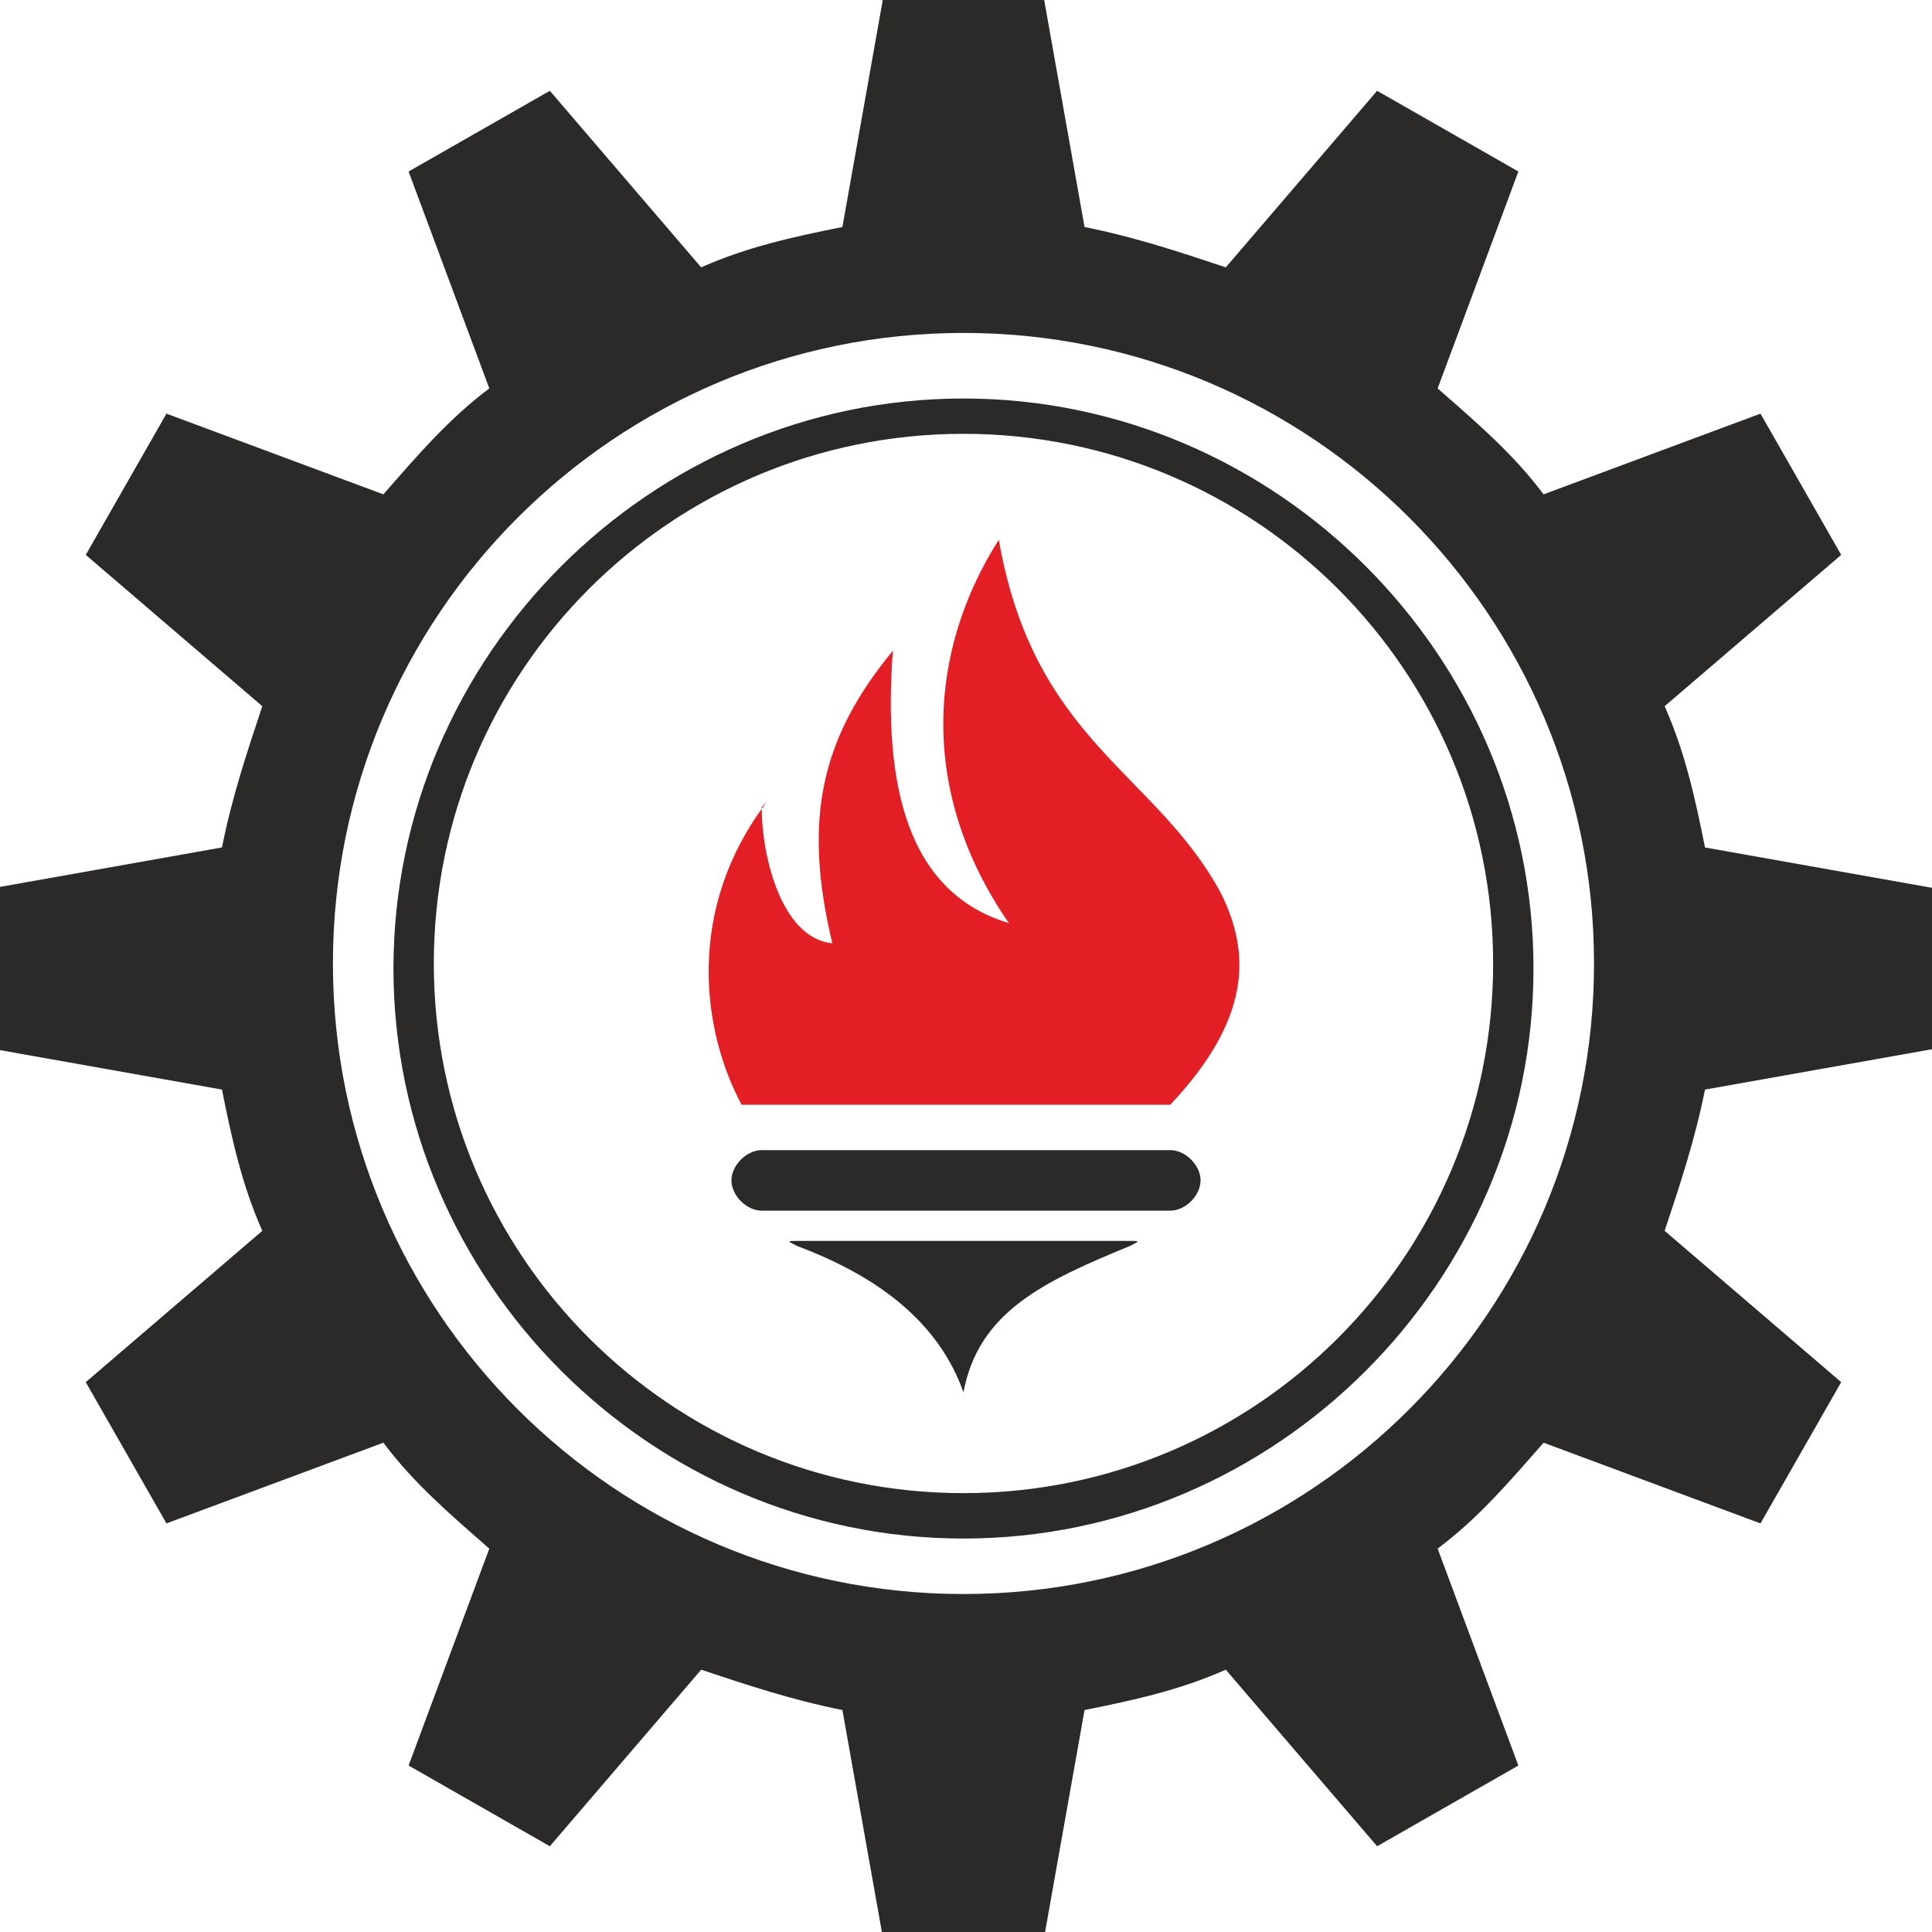
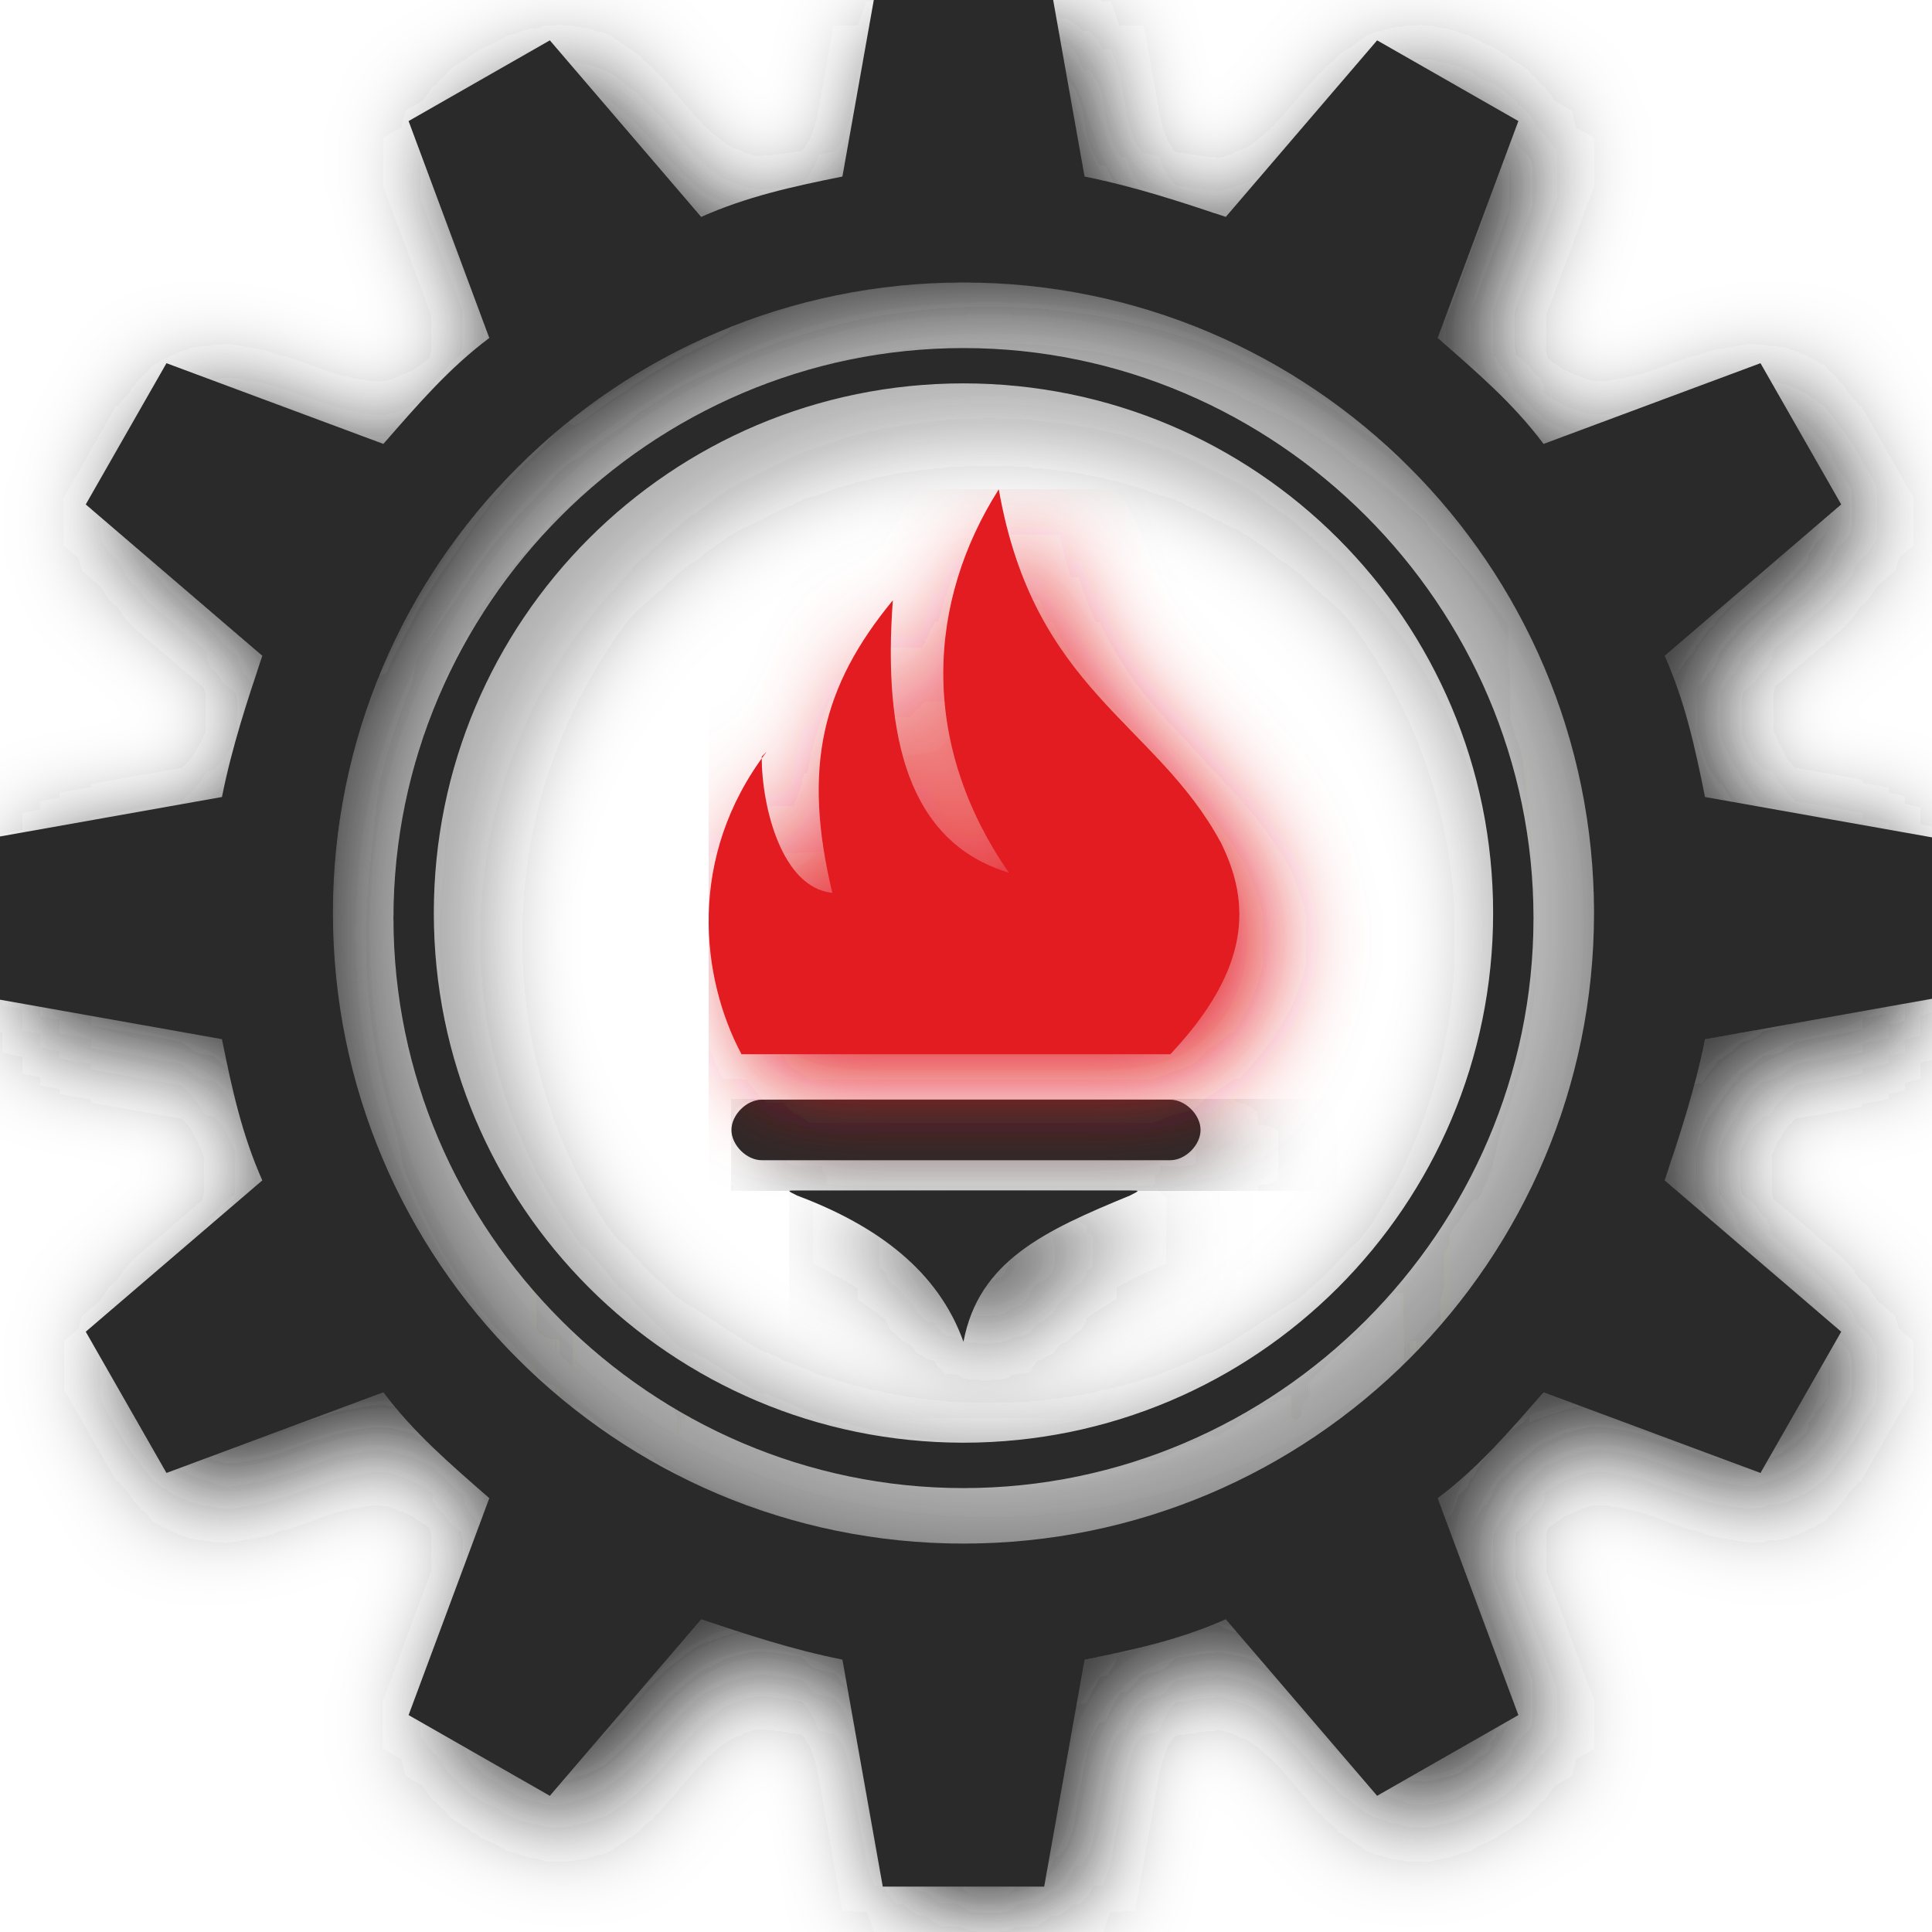
- <svg xmlns="http://www.w3.org/2000/svg" xml:space="preserve" width="22.887mm" height="22.887mm" version="1.1" style="shape-rendering:geometricPrecision; text-rendering:geometricPrecision; image-rendering:optimizeQuality; fill-rule:evenodd; clip-rule:evenodd" viewBox="0 0 383 383">
+ <svg xmlns="http://www.w3.org/2000/svg" height="22.887mm" style="shape-rendering:geometricPrecision; text-rendering:geometricPrecision; image-rendering:optimizeQuality; fill-rule:evenodd; clip-rule:evenodd" version="1.1" viewBox="0 10 383 383" width="22.887mm" xml:space="preserve">
  <defs>
+     <filter id="f2" x="0" y="0" width="150%" height="150%">
+       <feOffset result="offOut" in="SourceGraphic" dx="5" dy="5" />
+       <feGaussianBlur result="blurOut" in="offOut" stdDeviation="10" />
+       <feBlend in="SourceGraphic" in2="blurOut" mode="normal" />
+     </filter>
    <style type="text/css">
-    
-     .fil0 {fill:#2B2A29}
-     .fil1 {fill:#E31E24}
-    
-   </style>
+       
+       .fil0 {
+         fill: #2b2a29;
+       }
+       .fil1 {
+         fill: #e31e24;
+       }
+       
+     </style>
  </defs>
  <g id="Layer_x0020_1">
    <g id="_705518496">
-       <path class="fil0" d="M191 79c62,0 113,51 113,113 0,62 -51,113 -113,113 -62,0 -113,-51 -113,-113 0,-62 51,-113 113,-113zm-16 -79l-8 45 0 0c-10,2 -19,4 -28,8l0 0 -30 -35 -28 16 16 43 0 0c-8,6 -14,13 -21,21l0 0 -43 -16 -16 28 35 30c-3,9 -6,18 -8,28l0 0 -45 8 0 32 45 8 0 0c2,10 4,19 8,28l-35 30 16 28 43 -16 0 0c6,8 13,14 21,21l0 0 -16 43 28 16 30 -35 0 0c9,3 18,6 28,8l0 0 8 45 32 0 8 -45 0 0c10,-2 19,-4 28,-8l30 35 28 -16 -16 -43c8,-6 14,-13 21,-21l43 16 16 -28 -35 -30c3,-9 6,-18 8,-28l45 -8 0 -32 -45 -8c-2,-10 -4,-19 -8,-28l35 -30 -16 -28 -43 16c-6,-8 -13,-14 -21,-21l16 -43 -28 -16 -30 35c-9,-3 -18,-6 -28,-8l0 0 -8 -45 -32 0 0 0zm16 66c69,0 125,56 125,125 0,69 -56,125 -125,125 -69,0 -125,-56 -125,-125 0,-69 56,-125 125,-125zm0 20c58,0 105,47 105,105 0,58 -47,105 -105,105 -58,0 -105,-47 -105,-105 0,-58 47,-105 105,-105z" />
-       <path class="fil0" d="M151 228l81 0c3,0 6,3 6,6l0 0c0,3 -3,6 -6,6l-81 0c-3,0 -6,-3 -6,-6l0 0c0,-3 3,-6 6,-6z" />
-       <path class="fil0" d="M158 246l66 0c2,0 2,0 0,1 -17,7 -30,13 -33,29 -5,-14 -17,-23 -33,-29 -2,-1 -2,-1 0,-1z" />
-       <path class="fil1" d="M152 159c-16,21 -13,45 -5,60l85 0c16,-17 16,-30 10,-42 -13,-24 -37,-30 -44,-70 -14,22 -16,50 2,76 -20,-6 -25,-27 -23,-54 -14,17 -18,33 -12,58 -10,-1 -14,-17 -14,-27z" />
+       <path class="fil0" d="M191 79c62,0 113,51 113,113 0,62 -51,113 -113,113 -62,0 -113,-51 -113,-113 0,-62 51,-113 113,-113zm-16 -79l-8 45 0 0c-10,2 -19,4 -28,8l0 0 -30 -35 -28 16 16 43 0 0c-8,6 -14,13 -21,21l0 0 -43 -16 -16 28 35 30c-3,9 -6,18 -8,28l0 0 -45 8 0 32 45 8 0 0c2,10 4,19 8,28l-35 30 16 28 43 -16 0 0c6,8 13,14 21,21l0 0 -16 43 28 16 30 -35 0 0c9,3 18,6 28,8l0 0 8 45 32 0 8 -45 0 0c10,-2 19,-4 28,-8l30 35 28 -16 -16 -43c8,-6 14,-13 21,-21l43 16 16 -28 -35 -30c3,-9 6,-18 8,-28l45 -8 0 -32 -45 -8c-2,-10 -4,-19 -8,-28l35 -30 -16 -28 -43 16c-6,-8 -13,-14 -21,-21l16 -43 -28 -16 -30 35c-9,-3 -18,-6 -28,-8l0 0 -8 -45 -32 0 0 0zm16 66c69,0 125,56 125,125 0,69 -56,125 -125,125 -69,0 -125,-56 -125,-125 0,-69 56,-125 125,-125zm0 20c58,0 105,47 105,105 0,58 -47,105 -105,105 -58,0 -105,-47 -105,-105 0,-58 47,-105 105,-105z" filter="url(#f2)" />
+       <path class="fil0" d="M151 228l81 0c3,0 6,3 6,6l0 0c0,3 -3,6 -6,6l-81 0c-3,0 -6,-3 -6,-6l0 0c0,-3 3,-6 6,-6z" filter="url(#f2)" />
+       <path class="fil0" d="M158 246l66 0c2,0 2,0 0,1 -17,7 -30,13 -33,29 -5,-14 -17,-23 -33,-29 -2,-1 -2,-1 0,-1z" filter="url(#f2)" />
+       <path class="fil1" d="M152 159c-16,21 -13,45 -5,60l85 0c16,-17 16,-30 10,-42 -13,-24 -37,-30 -44,-70 -14,22 -16,50 2,76 -20,-6 -25,-27 -23,-54 -14,17 -18,33 -12,58 -10,-1 -14,-17 -14,-27z" filter="url(#f2)" />
    </g>
  </g>
</svg>
